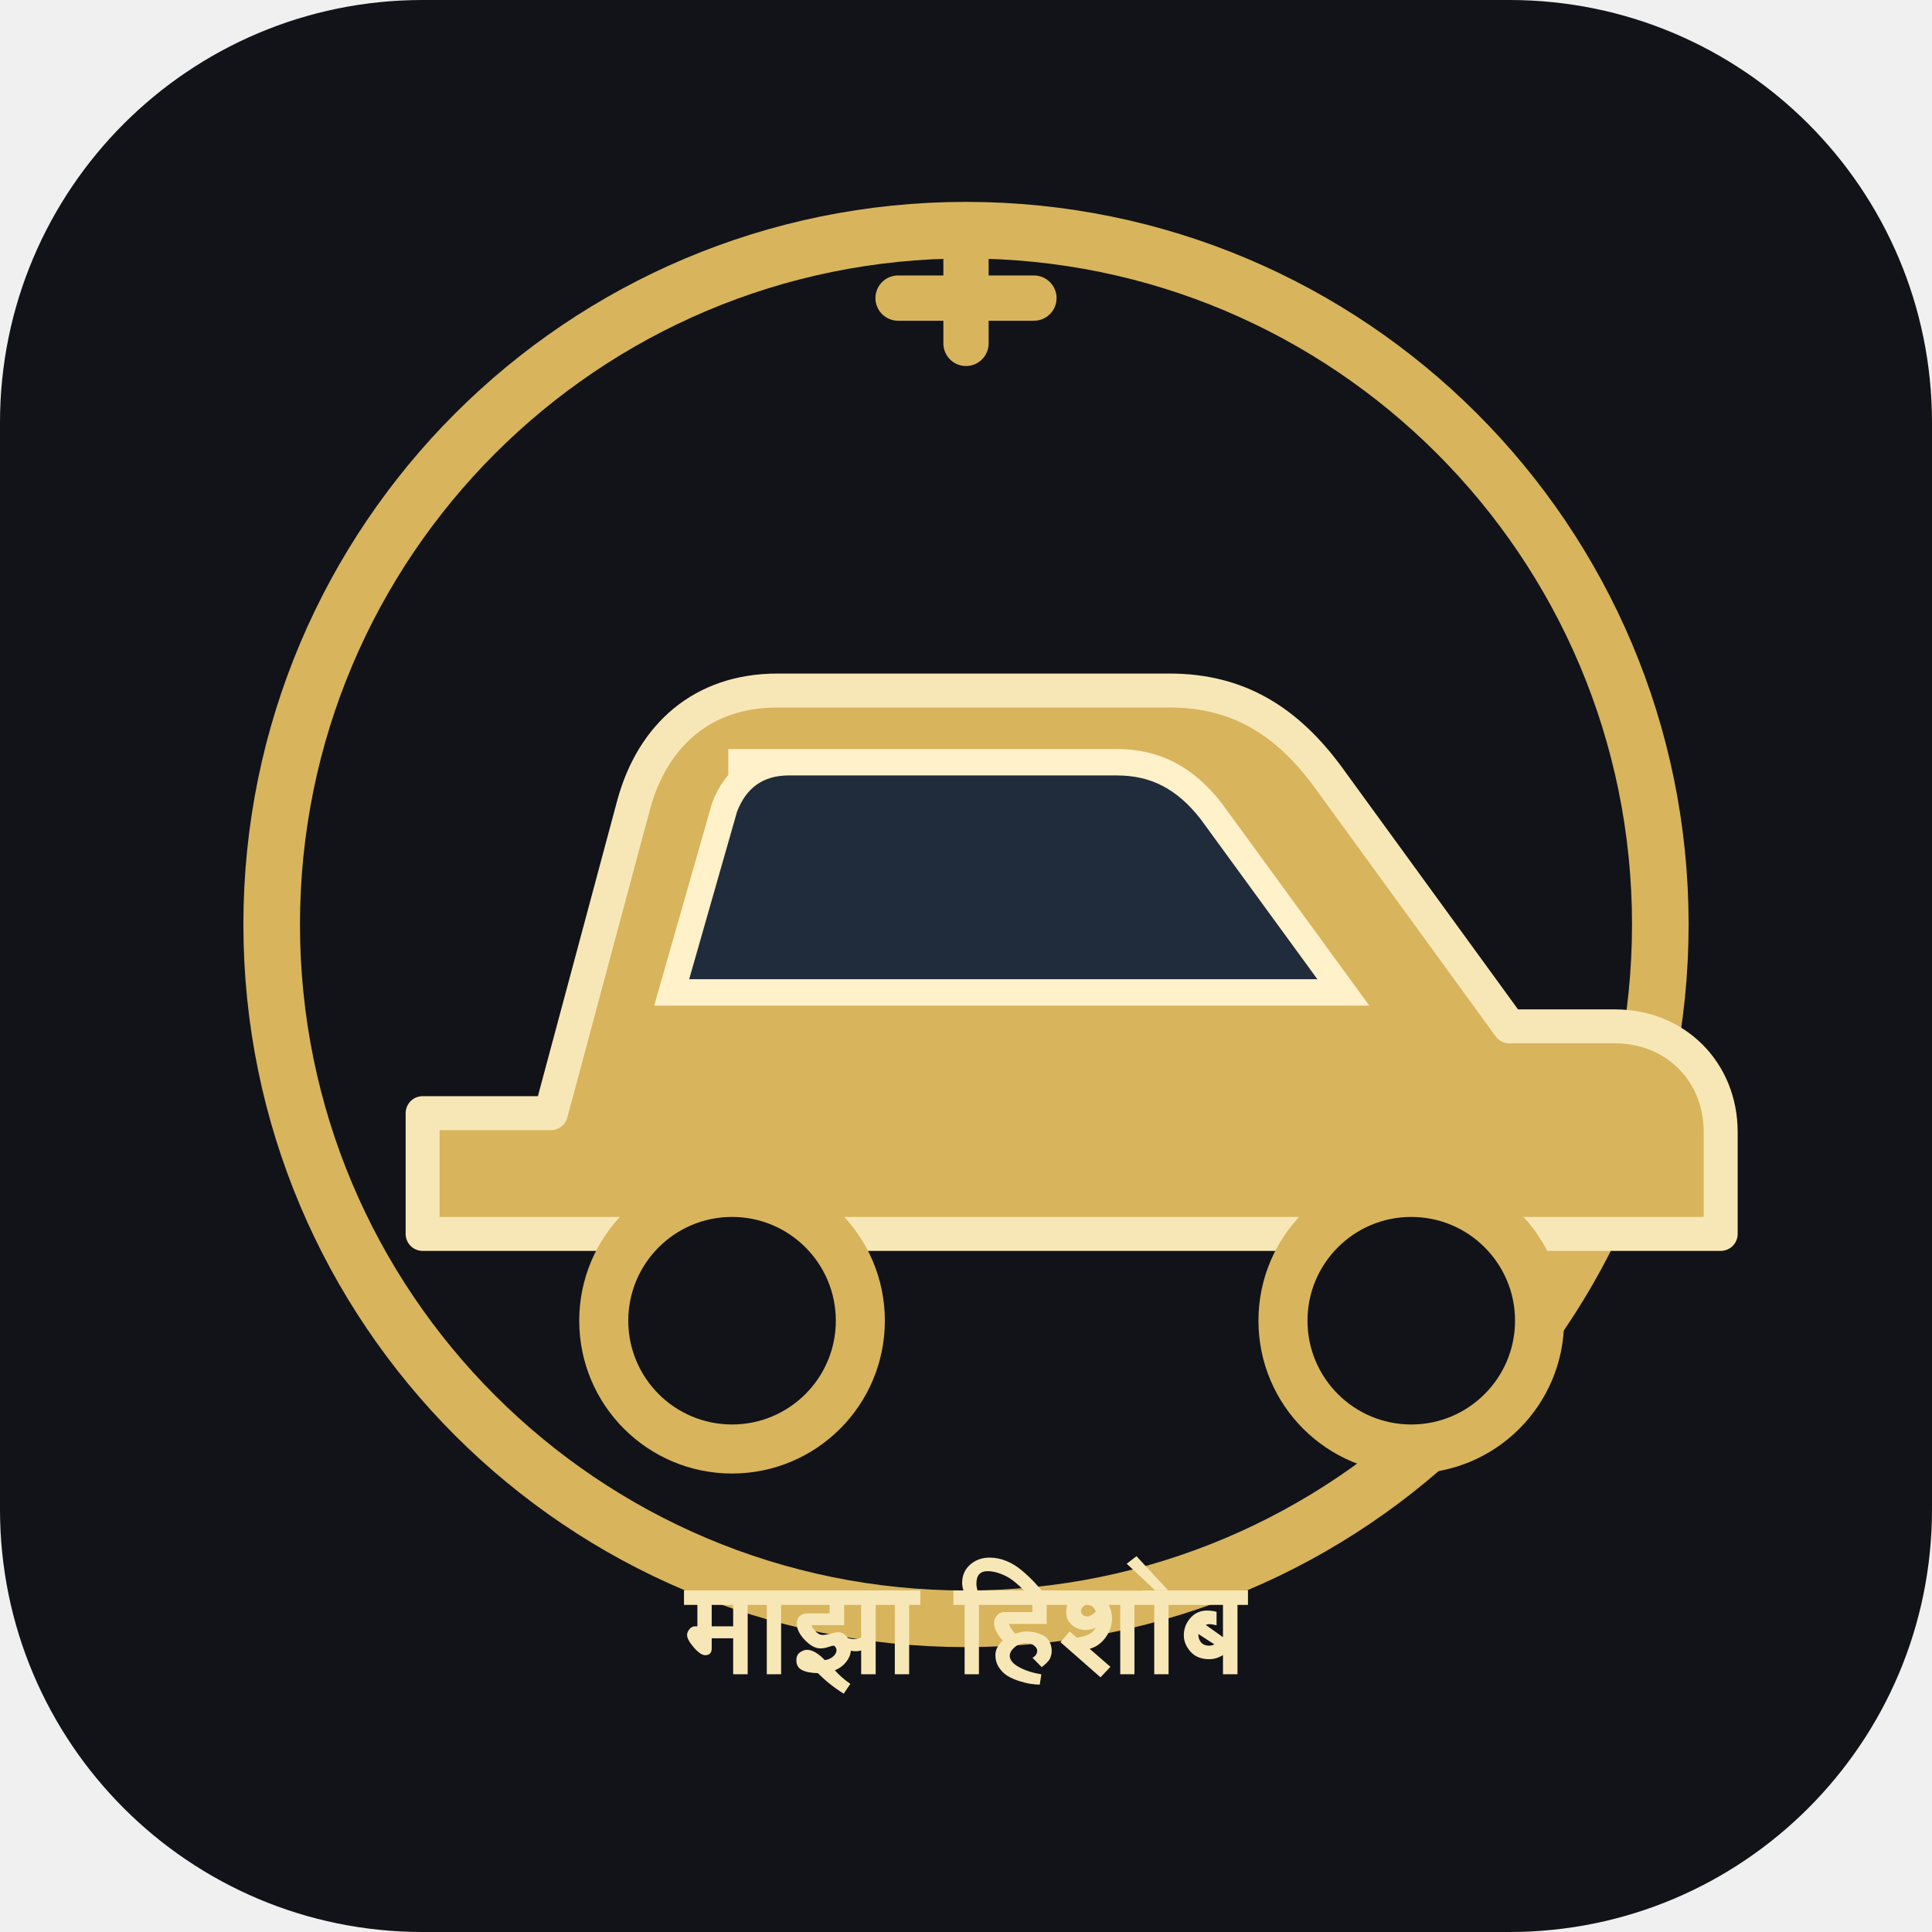
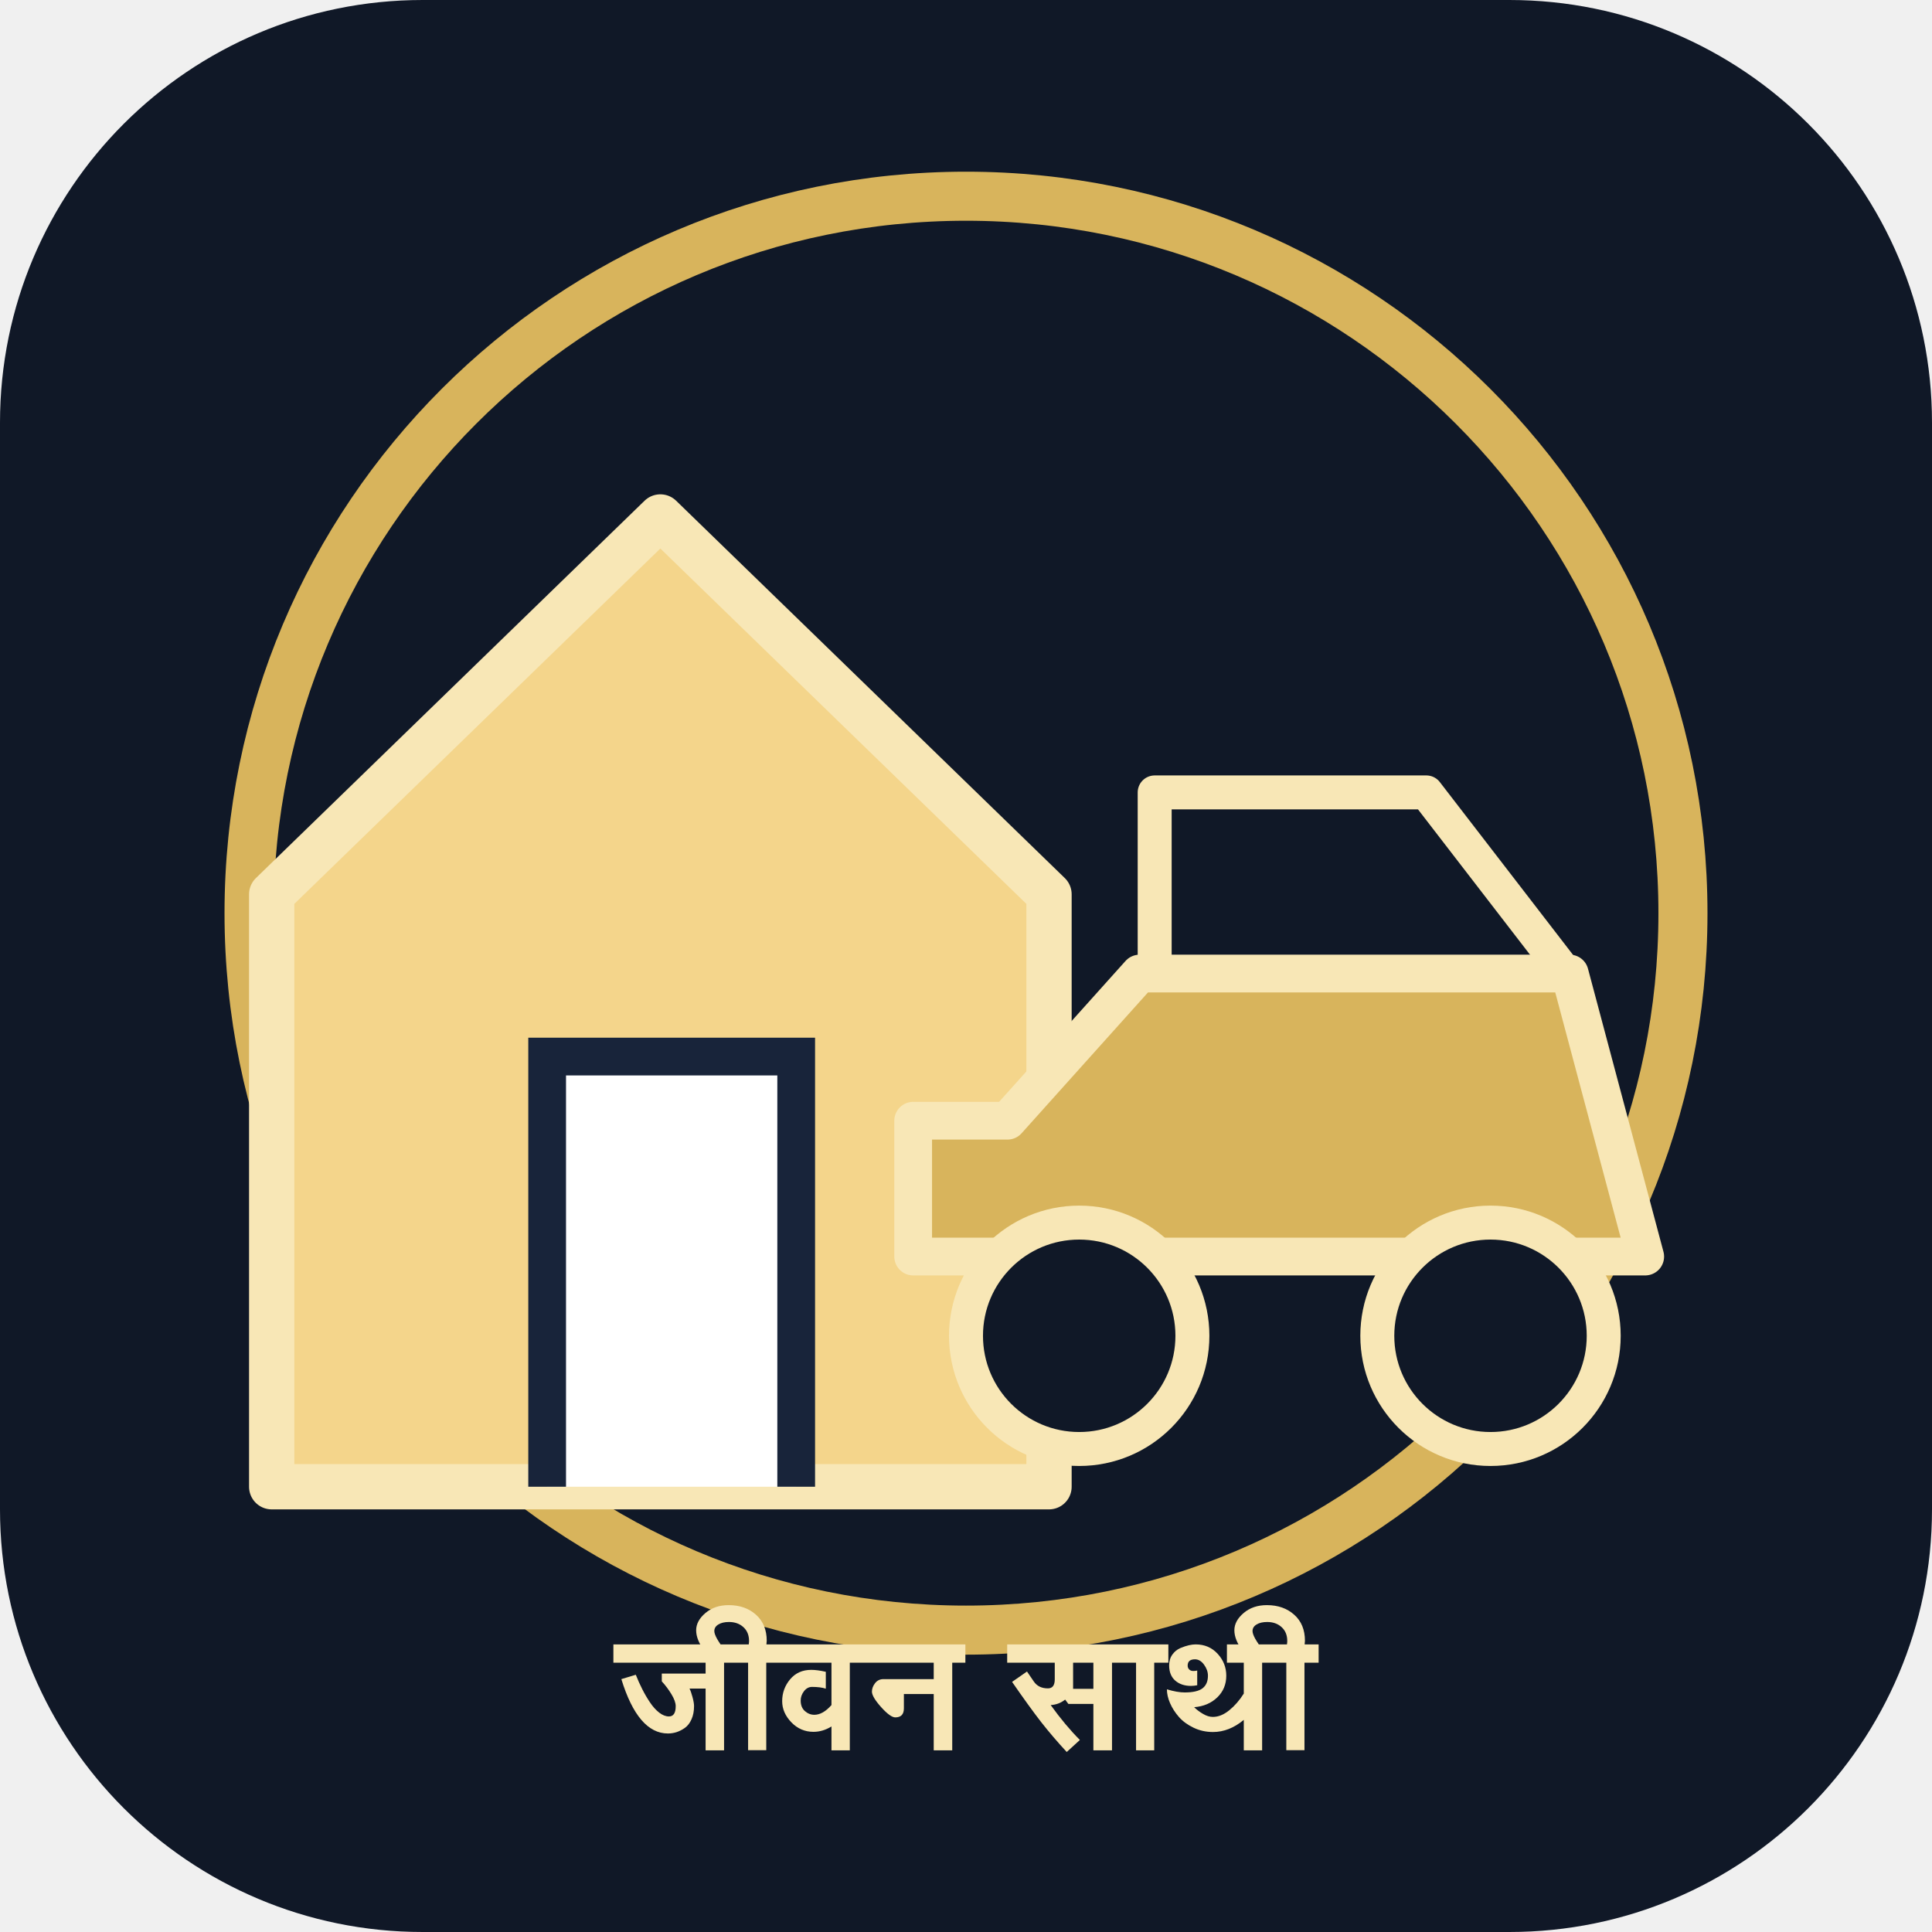
<svg xmlns="http://www.w3.org/2000/svg" viewBox="0 0 512 512">
-   <rect width="512" height="512" rx="112" fill="#111318" />
-   <circle cx="256" cy="245" r="184" fill="none" stroke="#d8b45c" stroke-width="15" />
-   <path d="M112 295h34l22-82c5-18 18-30 38-30h104c18 0 31 8 42 23l48 66h28c16 0 28 12 28 28v27H112z" fill="#d8b45c" stroke="#f8e7b6" stroke-width="9" stroke-linejoin="round" />
-   <path d="M193 202h103c10 0 18 4 25 13l35 48H178l14-49c3-8 9-12 17-12z" fill="#202b3b" stroke="#fff1c9" stroke-width="7" />
-   <circle cx="194" cy="350" r="34" fill="#111318" stroke="#d8b45c" stroke-width="13" />
-   <circle cx="374" cy="350" r="34" fill="#111318" stroke="#d8b45c" stroke-width="13" />
-   <path d="M256 91v-24m-18 12h36" stroke="#d8b45c" stroke-width="12" stroke-linecap="round" />
-   <text x="256" y="443" text-anchor="middle" font-family="Arial,sans-serif" font-size="34" font-weight="700" fill="#f8e7b6">माझा हिशोब</text>
+   <rect width="512" height="512" rx="112" fill="#101827" />
+   <circle cx="256" cy="242" r="190" fill="none" stroke="#d8b45c" stroke-width="13" />
+   <path d="M72 237 175 137l103 100v157H72z" fill="#f4d58b" stroke="#f8e7b6" stroke-width="12" stroke-linejoin="round" />
+   <path d="M145 394V280h66v114" fill="#fff" stroke="#18243a" stroke-width="10" />
+   <path d="M242 333h194l-20-75H302l-35 39h-25z" fill="#d8b45c" stroke="#f8e7b6" stroke-width="10" stroke-linejoin="round" />
+   <path d="M306 258v-48h72l37 48" fill="none" stroke="#f8e7b6" stroke-width="9" stroke-linejoin="round" />
+   <circle cx="286" cy="354" r="30" fill="#101827" stroke="#f8e7b6" stroke-width="9" />
+   <circle cx="395" cy="354" r="30" fill="#101827" stroke="#f8e7b6" stroke-width="9" />
+   <text x="256" y="463" text-anchor="middle" font-family="sans-serif" font-size="43" font-weight="700" fill="#f8e7b6">जीवन साथी</text>
</svg>
